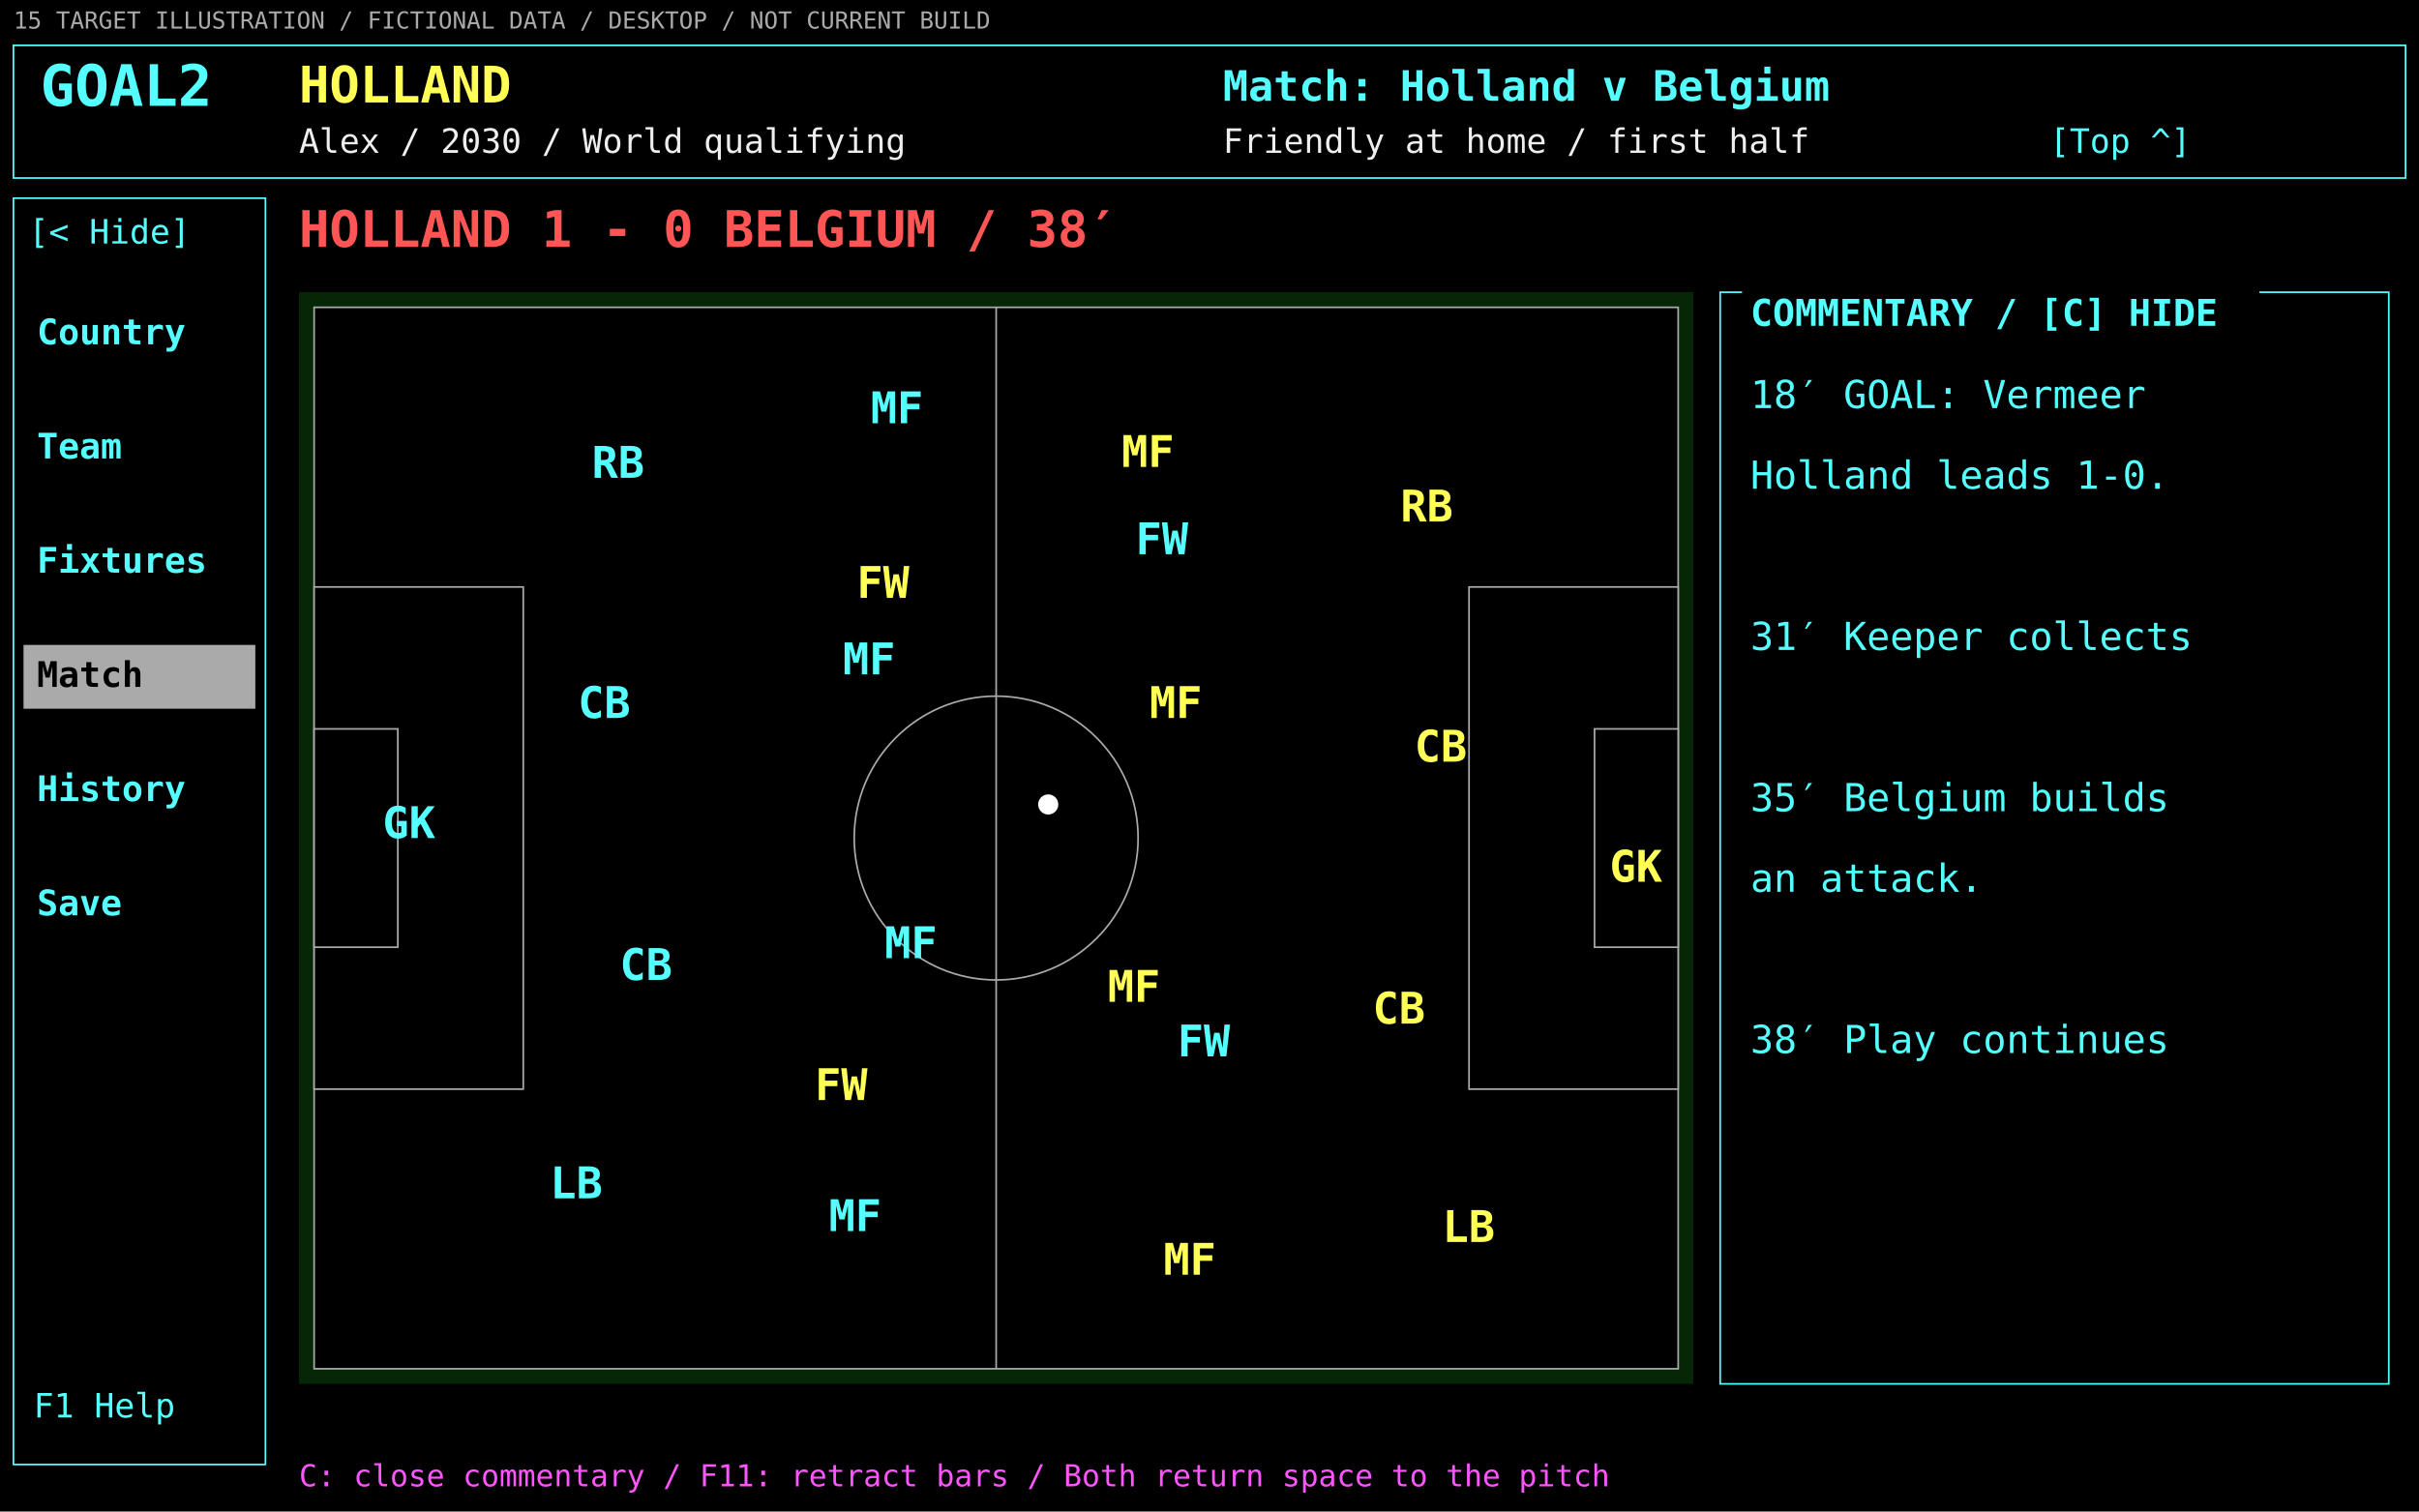
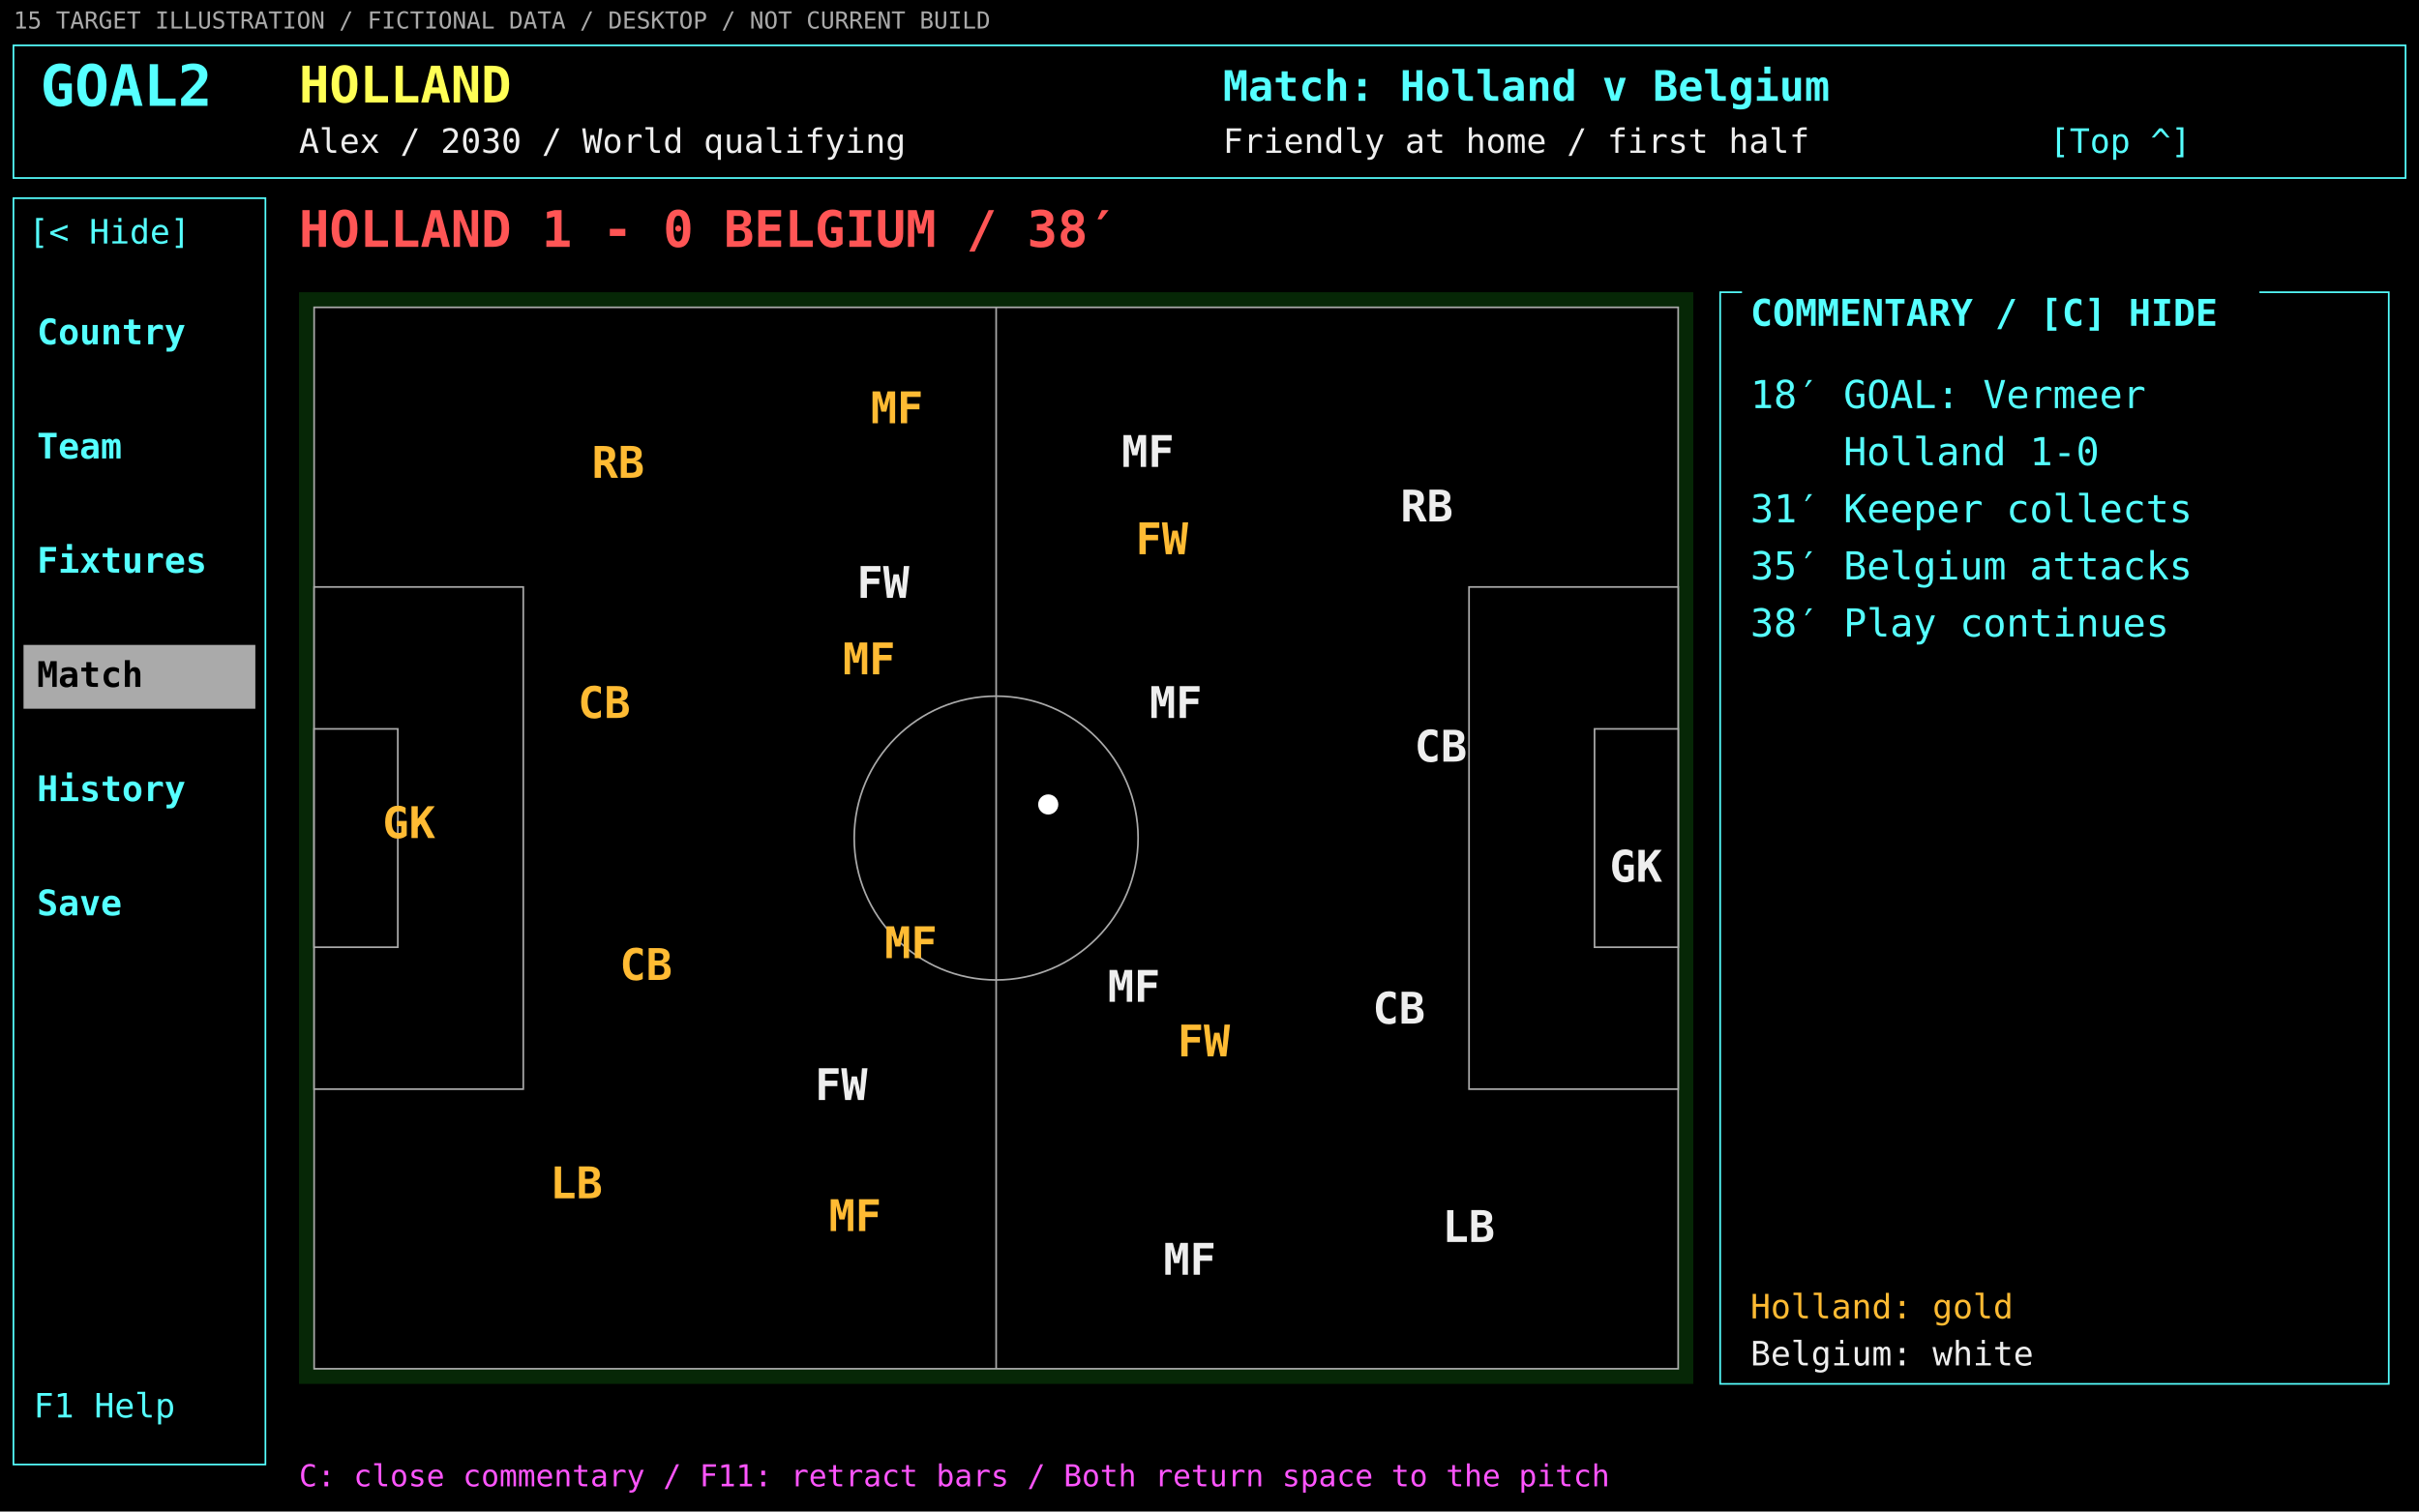
<svg xmlns="http://www.w3.org/2000/svg" width="1440" height="900" viewBox="0 0 1440 900">
  <rect x="0" y="0" width="1440" height="900" fill="#000000" />
  <text x="8" y="17" font-family="DejaVu Sans Mono" font-size="14" font-weight="400" fill="#aaaaaa" xml:space="preserve">15 TARGET ILLUSTRATION / FICTIONAL DATA / DESKTOP / NOT CURRENT BUILD</text>
  <g data-chrome="top">
    <rect x="8" y="27" width="1424" height="79" fill="#000000" stroke="#55ffff" />
    <text x="24" y="63" font-family="DejaVu Sans Mono" font-size="34" font-weight="700" fill="#55ffff" xml:space="preserve">GOAL2</text>
    <text x="178" y="61" font-family="DejaVu Sans Mono" font-size="30" font-weight="700" fill="#ffff55" xml:space="preserve">HOLLAND</text>
    <text x="178" y="91" font-family="DejaVu Sans Mono" font-size="20" font-weight="400" fill="#eeeeee" xml:space="preserve">Alex / 2030 / World qualifying</text>
    <text x="728" y="60" font-family="DejaVu Sans Mono" font-size="25" font-weight="700" fill="#55ffff" xml:space="preserve">Match: Holland v Belgium</text>
    <text x="728" y="91" font-family="DejaVu Sans Mono" font-size="20" font-weight="400" fill="#eeeeee" xml:space="preserve">Friendly at home / first half</text>
    <text x="1220" y="91" font-family="DejaVu Sans Mono" font-size="20" font-weight="400" fill="#55ffff" xml:space="preserve">[Top ^]</text>
  </g>
  <g data-chrome="side">
    <rect x="8" y="118" width="150" height="754" fill="#000000" stroke="#55ffff" />
    <text x="17" y="145" font-family="DejaVu Sans Mono" font-size="20" font-weight="400" fill="#55ffff" xml:space="preserve">[&lt; Hide]</text>
    <text x="22" y="205" font-family="DejaVu Sans Mono" font-size="21" font-weight="700" fill="#55ffff" xml:space="preserve">Country</text>
    <text x="22" y="273" font-family="DejaVu Sans Mono" font-size="21" font-weight="700" fill="#55ffff" xml:space="preserve">Team</text>
    <text x="22" y="341" font-family="DejaVu Sans Mono" font-size="21" font-weight="700" fill="#55ffff" xml:space="preserve">Fixtures</text>
    <rect x="14" y="384" width="138" height="38" fill="#aaaaaa" />
    <text x="22" y="409" font-family="DejaVu Sans Mono" font-size="21" font-weight="700" fill="#000000" xml:space="preserve">Match</text>
    <text x="22" y="477" font-family="DejaVu Sans Mono" font-size="21" font-weight="700" fill="#55ffff" xml:space="preserve">History</text>
    <text x="22" y="545" font-family="DejaVu Sans Mono" font-size="21" font-weight="700" fill="#55ffff" xml:space="preserve">Save</text>
    <text x="20" y="844" font-family="DejaVu Sans Mono" font-size="20" font-weight="400" fill="#55ffff" xml:space="preserve">F1 Help</text>
  </g>
  <text x="178" y="147" font-family="DejaVu Sans Mono" font-size="30" font-weight="700" fill="#ff5555" xml:space="preserve">HOLLAND 1 - 0 BELGIUM / 38′</text>
  <g data-pitch="schematic">
    <rect x="178" y="174" width="830" height="650" fill="#062706" />
-     <rect x="187" y="183" width="812" height="632" fill="#000000" stroke="#aaaaaa" />
+     <rect x="187" y="183" width="812" height="632" fill="#000000" stroke="#aaaaaa" data-kind="playing-field" />
    <path d="M593.0 183 V815" stroke="#aaaaaa" fill="none" />
    <circle cx="593.0" cy="499.0" r="84.5" stroke="#aaaaaa" fill="none" />
    <rect x="187" y="349.5" width="124.5" height="299.0" fill="#000000" stroke="#aaaaaa" />
    <rect x="187" y="434.0" width="49.8" height="130.0" fill="#000000" stroke="#aaaaaa" />
    <rect x="874.5" y="349.5" width="124.5" height="299.0" fill="#000000" stroke="#aaaaaa" />
    <rect x="949.2" y="434.0" width="49.8" height="130.0" fill="#000000" stroke="#aaaaaa" />
-     <text x="227.8" y="499.0" font-family="DejaVu Sans Mono" font-size="26" font-weight="700" fill="#55ffff" xml:space="preserve">GK</text>
-     <text x="352.3" y="284.5" font-family="DejaVu Sans Mono" font-size="26" font-weight="700" fill="#55ffff" xml:space="preserve">RB</text>
-     <text x="344.0" y="427.5" font-family="DejaVu Sans Mono" font-size="26" font-weight="700" fill="#55ffff" xml:space="preserve">CB</text>
-     <text x="368.9" y="583.5" font-family="DejaVu Sans Mono" font-size="26" font-weight="700" fill="#55ffff" xml:space="preserve">CB</text>
-     <text x="327.4" y="713.5" font-family="DejaVu Sans Mono" font-size="26" font-weight="700" fill="#55ffff" xml:space="preserve">LB</text>
-     <text x="518.3" y="252.0" font-family="DejaVu Sans Mono" font-size="26" font-weight="700" fill="#55ffff" xml:space="preserve">MF</text>
-     <text x="501.7" y="401.5" font-family="DejaVu Sans Mono" font-size="26" font-weight="700" fill="#55ffff" xml:space="preserve">MF</text>
-     <text x="526.6" y="570.5" font-family="DejaVu Sans Mono" font-size="26" font-weight="700" fill="#55ffff" xml:space="preserve">MF</text>
-     <text x="493.4" y="733.0" font-family="DejaVu Sans Mono" font-size="26" font-weight="700" fill="#55ffff" xml:space="preserve">MF</text>
-     <text x="676.0" y="330.0" font-family="DejaVu Sans Mono" font-size="26" font-weight="700" fill="#55ffff" xml:space="preserve">FW</text>
-     <text x="700.9" y="629.0" font-family="DejaVu Sans Mono" font-size="26" font-weight="700" fill="#55ffff" xml:space="preserve">FW</text>
-     <text x="958.2" y="525.0" font-family="DejaVu Sans Mono" font-size="26" font-weight="700" fill="#ffff55" xml:space="preserve">GK</text>
-     <text x="833.7" y="310.5" font-family="DejaVu Sans Mono" font-size="26" font-weight="700" fill="#ffff55" xml:space="preserve">RB</text>
-     <text x="842.0" y="453.5" font-family="DejaVu Sans Mono" font-size="26" font-weight="700" fill="#ffff55" xml:space="preserve">CB</text>
-     <text x="817.1" y="609.5" font-family="DejaVu Sans Mono" font-size="26" font-weight="700" fill="#ffff55" xml:space="preserve">CB</text>
-     <text x="858.6" y="739.5" font-family="DejaVu Sans Mono" font-size="26" font-weight="700" fill="#ffff55" xml:space="preserve">LB</text>
-     <text x="667.7" y="278.0" font-family="DejaVu Sans Mono" font-size="26" font-weight="700" fill="#ffff55" xml:space="preserve">MF</text>
-     <text x="684.3" y="427.5" font-family="DejaVu Sans Mono" font-size="26" font-weight="700" fill="#ffff55" xml:space="preserve">MF</text>
-     <text x="659.4" y="596.5" font-family="DejaVu Sans Mono" font-size="26" font-weight="700" fill="#ffff55" xml:space="preserve">MF</text>
-     <text x="692.6" y="759.0" font-family="DejaVu Sans Mono" font-size="26" font-weight="700" fill="#ffff55" xml:space="preserve">MF</text>
-     <text x="510.0" y="356.0" font-family="DejaVu Sans Mono" font-size="26" font-weight="700" fill="#ffff55" xml:space="preserve">FW</text>
-     <text x="485.1" y="655.0" font-family="DejaVu Sans Mono" font-size="26" font-weight="700" fill="#ffff55" xml:space="preserve">FW</text>
+     <text x="227.8" y="499.0" font-family="DejaVu Sans Mono" font-size="26" font-weight="700" fill="#ffbb33" xml:space="preserve">GK</text>
+     <text x="352.3" y="284.5" font-family="DejaVu Sans Mono" font-size="26" font-weight="700" fill="#ffbb33" xml:space="preserve">RB</text>
+     <text x="344.0" y="427.5" font-family="DejaVu Sans Mono" font-size="26" font-weight="700" fill="#ffbb33" xml:space="preserve">CB</text>
+     <text x="368.9" y="583.5" font-family="DejaVu Sans Mono" font-size="26" font-weight="700" fill="#ffbb33" xml:space="preserve">CB</text>
+     <text x="327.4" y="713.5" font-family="DejaVu Sans Mono" font-size="26" font-weight="700" fill="#ffbb33" xml:space="preserve">LB</text>
+     <text x="518.3" y="252.0" font-family="DejaVu Sans Mono" font-size="26" font-weight="700" fill="#ffbb33" xml:space="preserve">MF</text>
+     <text x="501.7" y="401.5" font-family="DejaVu Sans Mono" font-size="26" font-weight="700" fill="#ffbb33" xml:space="preserve">MF</text>
+     <text x="526.6" y="570.5" font-family="DejaVu Sans Mono" font-size="26" font-weight="700" fill="#ffbb33" xml:space="preserve">MF</text>
+     <text x="493.4" y="733.0" font-family="DejaVu Sans Mono" font-size="26" font-weight="700" fill="#ffbb33" xml:space="preserve">MF</text>
+     <text x="676.0" y="330.0" font-family="DejaVu Sans Mono" font-size="26" font-weight="700" fill="#ffbb33" xml:space="preserve">FW</text>
+     <text x="700.9" y="629.0" font-family="DejaVu Sans Mono" font-size="26" font-weight="700" fill="#ffbb33" xml:space="preserve">FW</text>
+     <text x="958.2" y="525.0" font-family="DejaVu Sans Mono" font-size="26" font-weight="700" fill="#eeeeee" xml:space="preserve">GK</text>
+     <text x="833.7" y="310.5" font-family="DejaVu Sans Mono" font-size="26" font-weight="700" fill="#eeeeee" xml:space="preserve">RB</text>
+     <text x="842.0" y="453.5" font-family="DejaVu Sans Mono" font-size="26" font-weight="700" fill="#eeeeee" xml:space="preserve">CB</text>
+     <text x="817.1" y="609.5" font-family="DejaVu Sans Mono" font-size="26" font-weight="700" fill="#eeeeee" xml:space="preserve">CB</text>
+     <text x="858.6" y="739.5" font-family="DejaVu Sans Mono" font-size="26" font-weight="700" fill="#eeeeee" xml:space="preserve">LB</text>
+     <text x="667.7" y="278.0" font-family="DejaVu Sans Mono" font-size="26" font-weight="700" fill="#eeeeee" xml:space="preserve">MF</text>
+     <text x="684.3" y="427.5" font-family="DejaVu Sans Mono" font-size="26" font-weight="700" fill="#eeeeee" xml:space="preserve">MF</text>
+     <text x="659.4" y="596.5" font-family="DejaVu Sans Mono" font-size="26" font-weight="700" fill="#eeeeee" xml:space="preserve">MF</text>
+     <text x="692.6" y="759.0" font-family="DejaVu Sans Mono" font-size="26" font-weight="700" fill="#eeeeee" xml:space="preserve">MF</text>
+     <text x="510.0" y="356.0" font-family="DejaVu Sans Mono" font-size="26" font-weight="700" fill="#eeeeee" xml:space="preserve">FW</text>
+     <text x="485.1" y="655.0" font-family="DejaVu Sans Mono" font-size="26" font-weight="700" fill="#eeeeee" xml:space="preserve">FW</text>
    <circle cx="624.0" cy="479.0" r="6" fill="white" />
  </g>
  <rect x="1024" y="174" width="398" height="650" fill="#000000" stroke="#55ffff" />
  <rect x="1037" y="173" width="308" height="28" fill="#000000" />
  <text x="1042" y="194" font-family="DejaVu Sans Mono" font-size="22" font-weight="700" fill="#55ffff" xml:space="preserve">COMMENTARY / [C] HIDE</text>
  <text x="1042" y="243" font-family="DejaVu Sans Mono" font-size="23" font-weight="400" fill="#55ffff" xml:space="preserve">18′ GOAL: Vermeer</text>
-   <text x="1042" y="291" font-family="DejaVu Sans Mono" font-size="23" font-weight="400" fill="#55ffff" xml:space="preserve">Holland leads 1-0.</text>
-   <text x="1042" y="339" font-family="DejaVu Sans Mono" font-size="23" font-weight="400" fill="#55ffff" xml:space="preserve" />
-   <text x="1042" y="387" font-family="DejaVu Sans Mono" font-size="23" font-weight="400" fill="#55ffff" xml:space="preserve">31′ Keeper collects</text>
-   <text x="1042" y="435" font-family="DejaVu Sans Mono" font-size="23" font-weight="400" fill="#55ffff" xml:space="preserve" />
-   <text x="1042" y="483" font-family="DejaVu Sans Mono" font-size="23" font-weight="400" fill="#55ffff" xml:space="preserve">35′ Belgium builds</text>
-   <text x="1042" y="531" font-family="DejaVu Sans Mono" font-size="23" font-weight="400" fill="#55ffff" xml:space="preserve">an attack.</text>
-   <text x="1042" y="579" font-family="DejaVu Sans Mono" font-size="23" font-weight="400" fill="#55ffff" xml:space="preserve" />
-   <text x="1042" y="627" font-family="DejaVu Sans Mono" font-size="23" font-weight="400" fill="#55ffff" xml:space="preserve">38′ Play continues</text>
+   <text x="1042" y="277" font-family="DejaVu Sans Mono" font-size="23" font-weight="400" fill="#55ffff" xml:space="preserve">    Holland 1-0</text>
+   <text x="1042" y="311" font-family="DejaVu Sans Mono" font-size="23" font-weight="400" fill="#55ffff" xml:space="preserve">31′ Keeper collects</text>
+   <text x="1042" y="345" font-family="DejaVu Sans Mono" font-size="23" font-weight="400" fill="#55ffff" xml:space="preserve">35′ Belgium attacks</text>
+   <text x="1042" y="379" font-family="DejaVu Sans Mono" font-size="23" font-weight="400" fill="#55ffff" xml:space="preserve">38′ Play continues</text>
+   <text x="1042" y="785" font-family="DejaVu Sans Mono" font-size="20" font-weight="400" fill="#ffbb33" xml:space="preserve">Holland: gold</text>
+   <text x="1042" y="813" font-family="DejaVu Sans Mono" font-size="20" font-weight="400" fill="#eeeeee" xml:space="preserve">Belgium: white</text>
  <text x="178" y="885" font-family="DejaVu Sans Mono" font-size="18" font-weight="400" fill="#ff55ff" xml:space="preserve">C: close commentary / F11: retract bars / Both return space to the pitch</text>
</svg>
